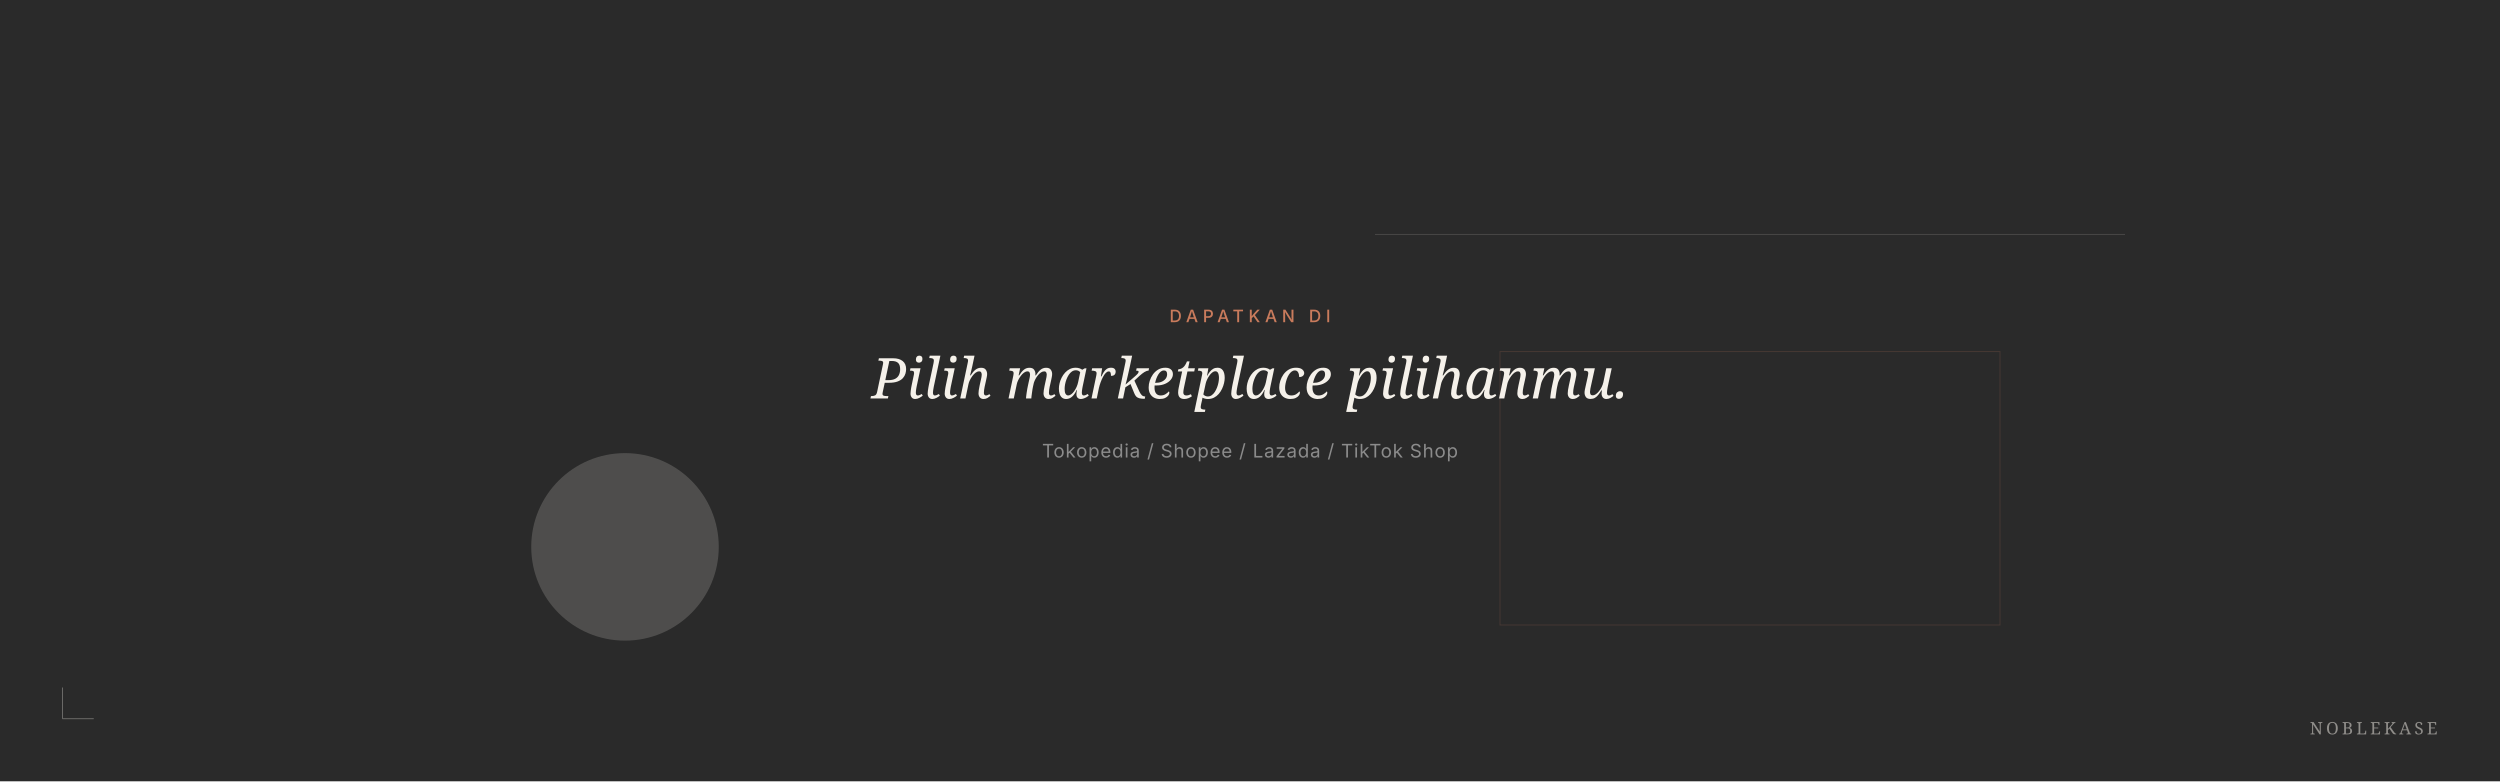
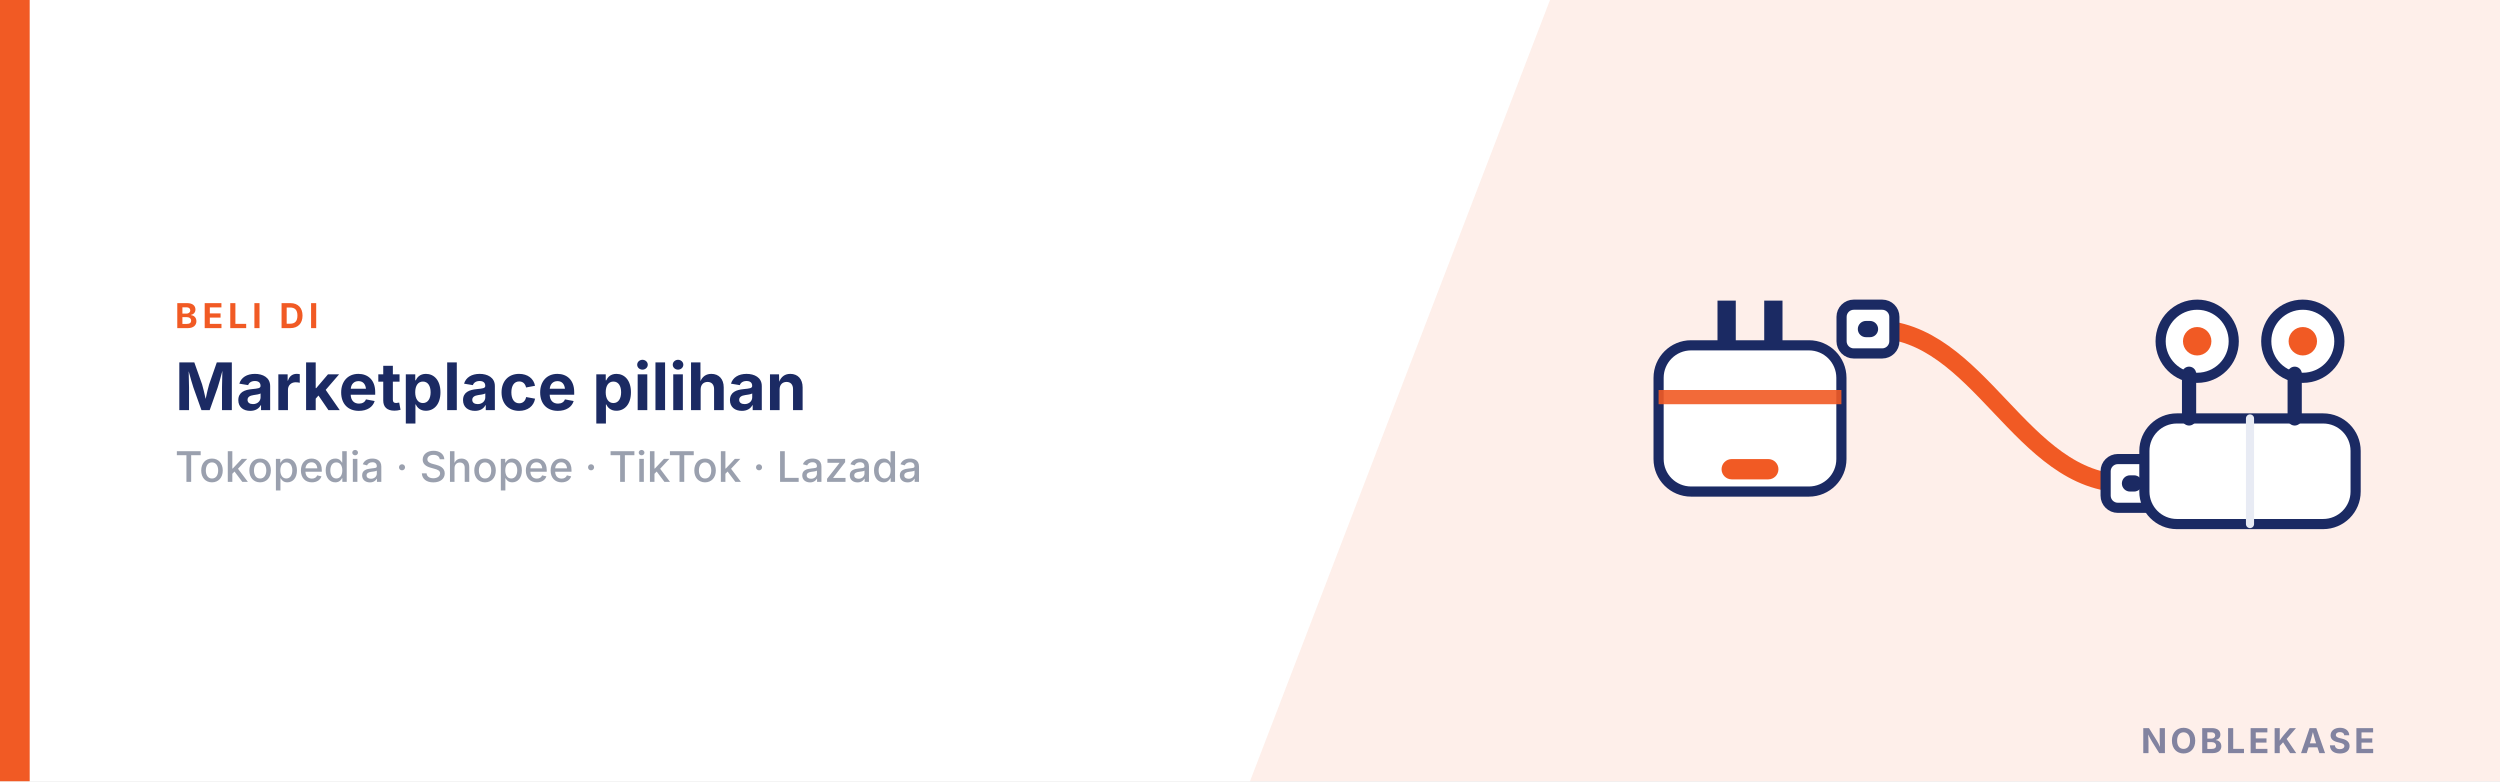
<svg xmlns="http://www.w3.org/2000/svg" viewBox="0 0 1600 500" width="1600" height="500">
-   <rect width="1600" height="500" fill="#2A2A2A" />
-   <g opacity="0.18">
-     <circle cx="400.0" cy="350.0" r="60.0" fill="#F5F1EA" />
-     <line x1="880" y1="150.0" x2="1360.0" y2="150.0" stroke="#F5F1EA" stroke-width="0.5" />
-     <rect x="960.0" y="225.0" width="320.0" height="175.0" fill="none" stroke="#C97B5C" stroke-width="0.6" />
+   <rect width="1600" height="500" fill="#FFFFFF" />
+   <rect x="0" y="0" width="19" height="500" fill="#F15A24" />
+   <path d="M992.0,0 L1600,0 L1600,500 L800.0,500 Z" fill="#F15A24" opacity="0.10" />
+   <g transform="translate(1120.0,260.0) scale(1.3)" stroke="#1B2A63" stroke-width="5" fill="none" stroke-linejoin="round" stroke-linecap="round">
+     <rect x="-45" y="-30" width="90" height="72" rx="16" fill="#FFFFFF" />
+     <rect x="-16" y="-52" width="9" height="24" fill="#1B2A63" stroke="none" />
+     <rect x="7" y="-52" width="9" height="24" fill="#1B2A63" stroke="none" />
+     <rect x="-14" y="26" width="28" height="10" rx="5" fill="#F15A24" stroke="none" />
+     <rect x="-45" y="-8" width="90" height="7" fill="#F15A24" stroke="none" opacity="0.9" />
  </g>
-   <text x="800.0" y="206.2" text-anchor="middle" font-family="Inter, system-ui, sans-serif" font-size="11" fill="#C97B5C" letter-spacing="3" font-weight="500">DAPATKAN DI</text>
-   <text x="800.0" y="255.0" text-anchor="middle" font-family="Georgia, serif" font-size="36" fill="#F5F1EA" font-style="italic">Pilih marketplace pilihanmu.</text>
-   <text x="800.0" y="292.8" text-anchor="middle" font-family="Inter, system-ui, sans-serif" font-size="12" fill="#8B8B8B" letter-spacing="0.5">Tokopedia / Shopee / Lazada / TikTok Shop</text>
-   <g transform="translate(40, 460)" opacity="0.4">
-     <line x1="0" y1="0" x2="20" y2="0" stroke="#F5F1EA" stroke-width="0.5" />
-     <line x1="0" y1="0" x2="0" y2="-20" stroke="#F5F1EA" stroke-width="0.5" />
+   <g transform="translate(1280.0,260.0) scale(1.3)" stroke="#1B2A63" stroke-width="5" fill="none" stroke-linejoin="round" stroke-linecap="round">
+     <path d="M-62,-38 C-10,-38 10,38 62,38" stroke="#F15A24" stroke-width="9" />
+     <rect x="-78" y="-50" width="26" height="24" rx="6" fill="#FFFFFF" />
+     <rect x="52" y="26" width="26" height="24" rx="6" fill="#FFFFFF" />
+     <rect x="-70" y="-42" width="10" height="8" rx="4" fill="#1B2A63" stroke="none" />
+     <rect x="60" y="34" width="10" height="8" rx="4" fill="#1B2A63" stroke="none" />
  </g>
-   <text x="1560" y="470" text-anchor="end" font-family="Georgia, serif" font-size="11" fill="#F5F1EA" opacity="0.5" letter-spacing="2">NOBLEKASE</text>
+   <g transform="translate(1440,260.0) scale(1.3)" stroke="#1B2A63" stroke-width="5" fill="none" stroke-linejoin="round" stroke-linecap="round">
+     <rect x="-52" y="6" width="104" height="52" rx="16" fill="#FFFFFF" />
+     <line x1="0" y1="6" x2="0" y2="58" stroke="#E8EBF4" stroke-width="4" />
+     <circle cx="-26" cy="-32" r="18" fill="#FFFFFF" />
+     <path d="M-30,-16 L-30,6" stroke-width="7" />
+     <circle cx="-26" cy="-32" r="7" fill="#F15A24" stroke="none" />
+     <circle cx="26" cy="-32" r="18" fill="#FFFFFF" />
+     <path d="M22,-16 L22,6" stroke-width="7" />
+     <circle cx="26" cy="-32" r="7" fill="#F15A24" stroke="none" />
+   </g>
+   <text x="112" y="210.0" text-anchor="start" font-family="Inter, Helvetica, Arial, sans-serif" font-size="22" font-weight="700" fill="#F15A24" letter-spacing="3">BELI DI</text>
+   <text x="112" y="262.5" text-anchor="start" font-family="Inter, Helvetica, Arial, sans-serif" font-size="42" font-weight="700" fill="#1B2A63">Marketplace pilihan</text>
+   <text x="112" y="308.4" text-anchor="start" font-family="Inter, Helvetica, Arial, sans-serif" font-size="27" font-weight="500" fill="#9AA0AE">Tokopedia · Shopee · TikTok · Lazada</text>
+   <text x="1520" y="482" text-anchor="end" font-family="Inter, Helvetica, Arial, sans-serif" font-size="22" font-weight="700" fill="#1B2A63" opacity="0.55" letter-spacing="2">NOBLEKASE</text>
</svg>
